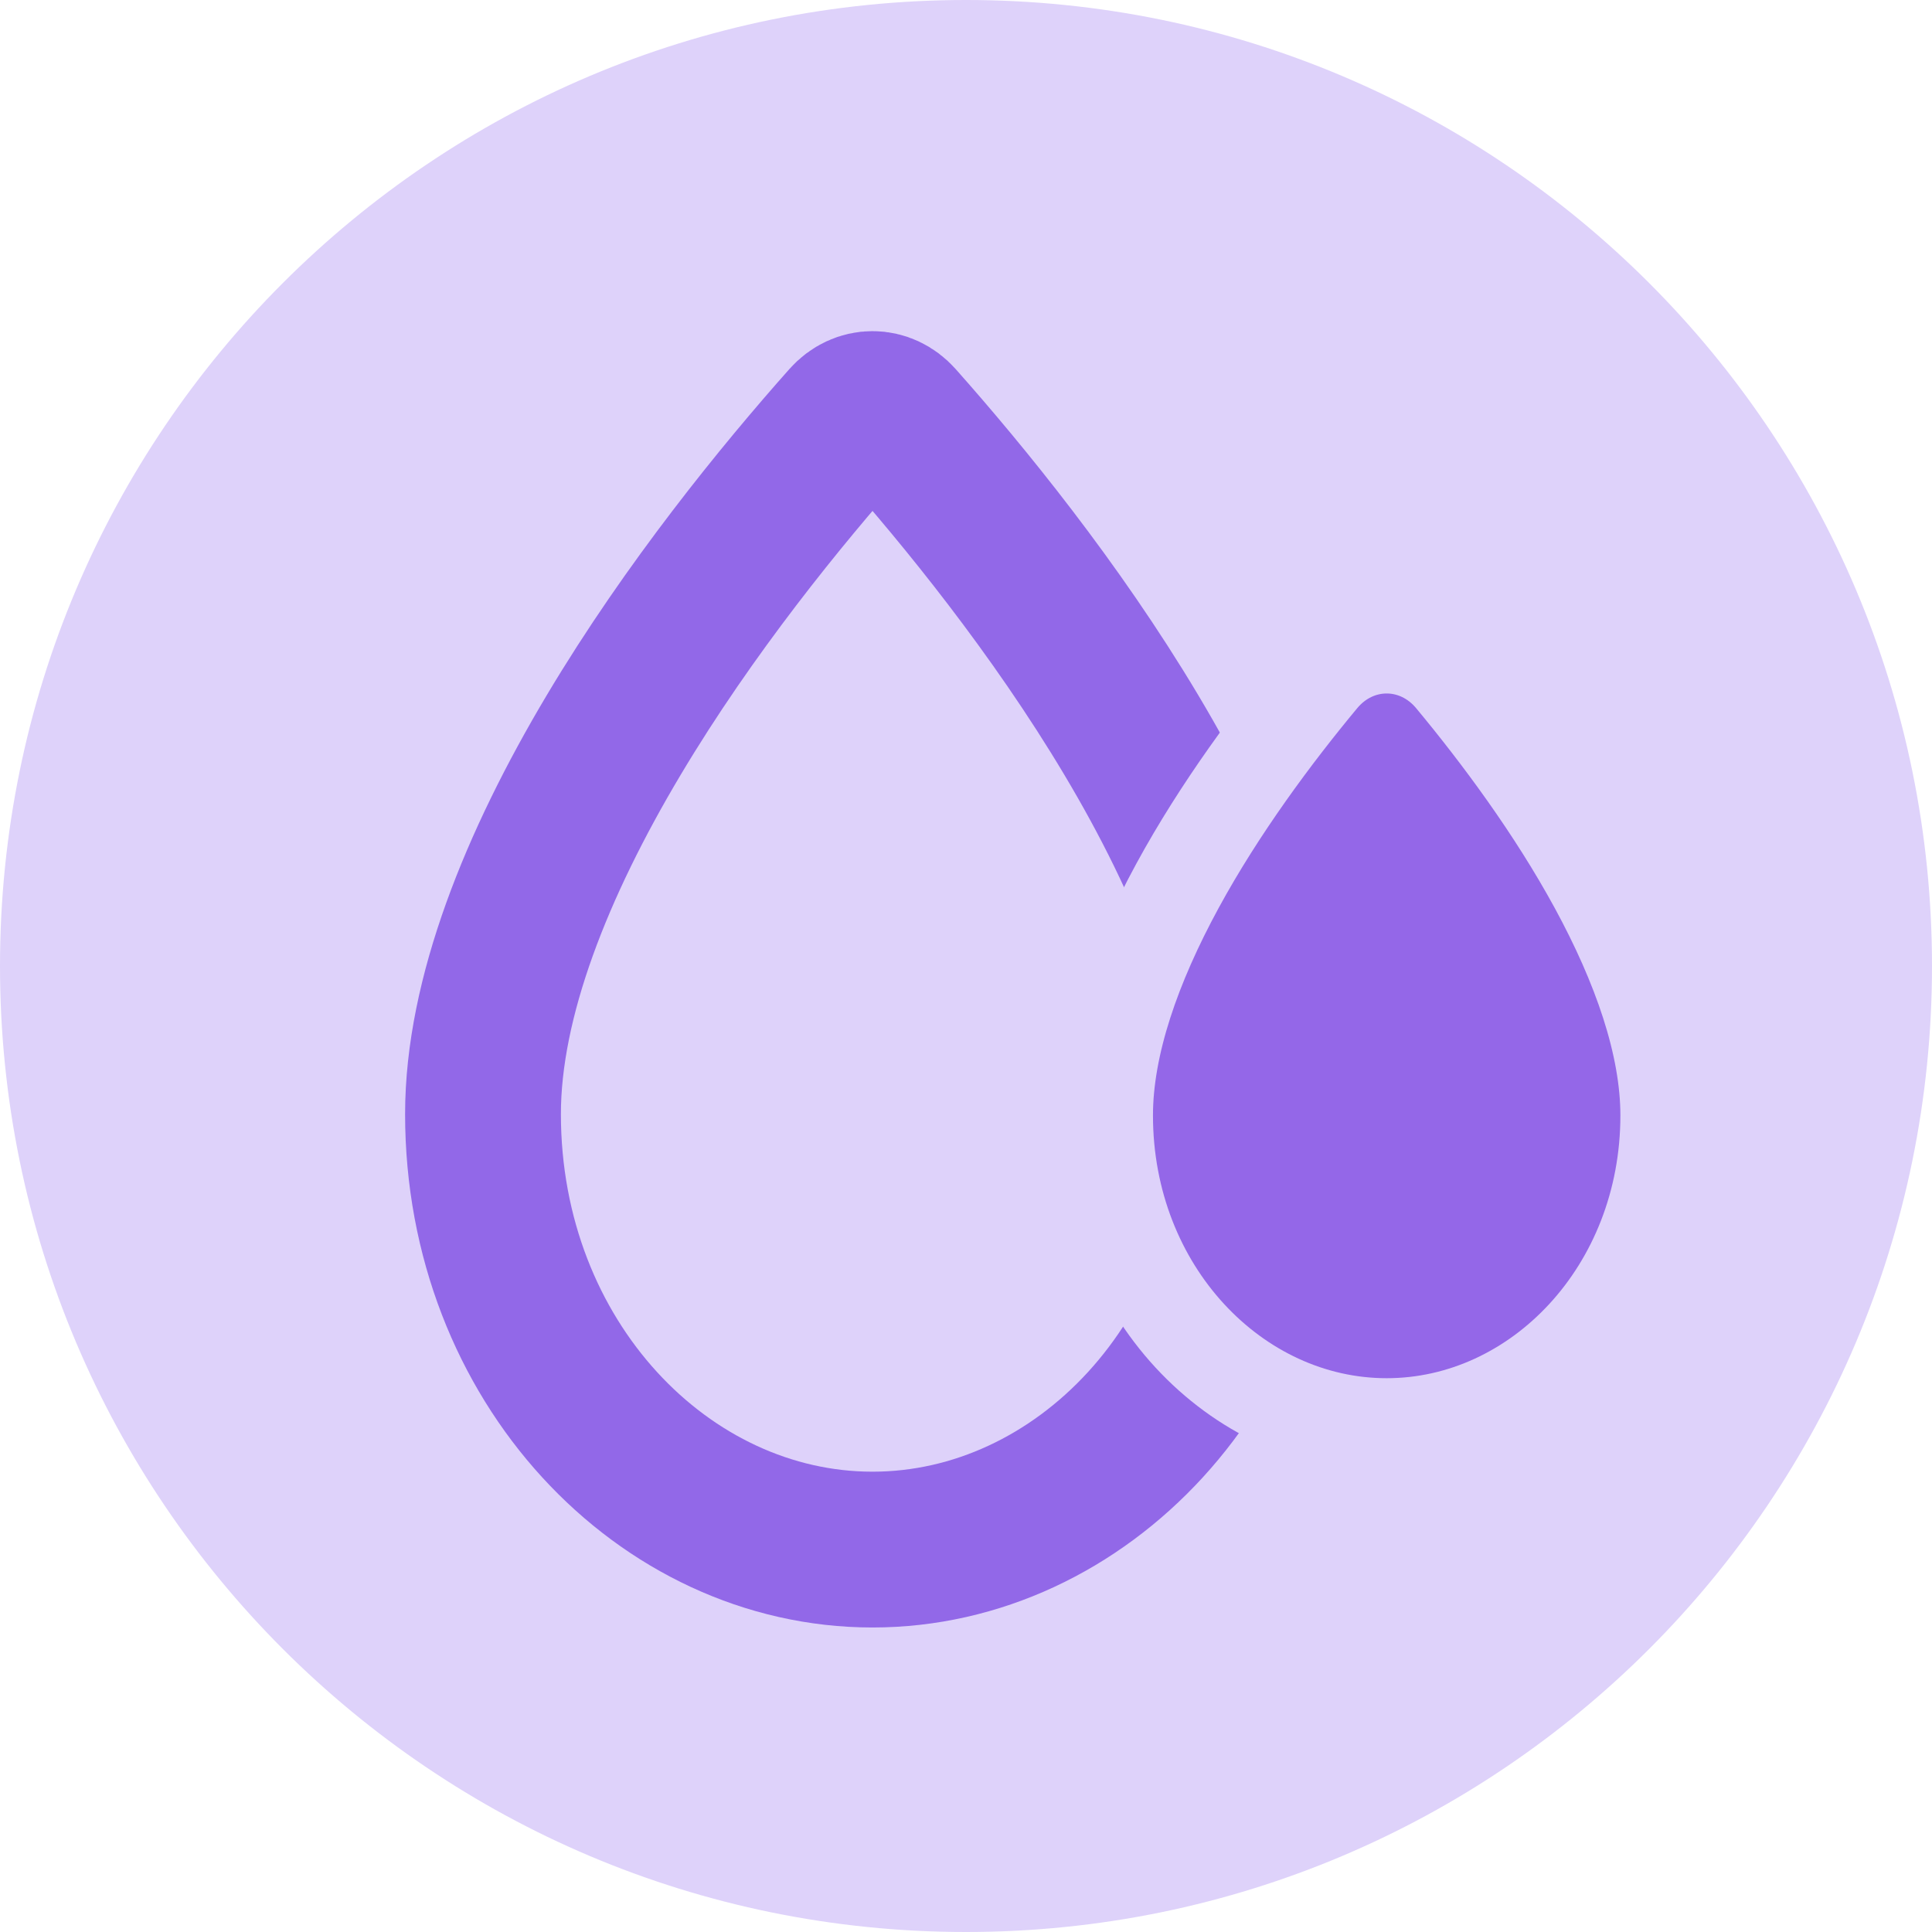
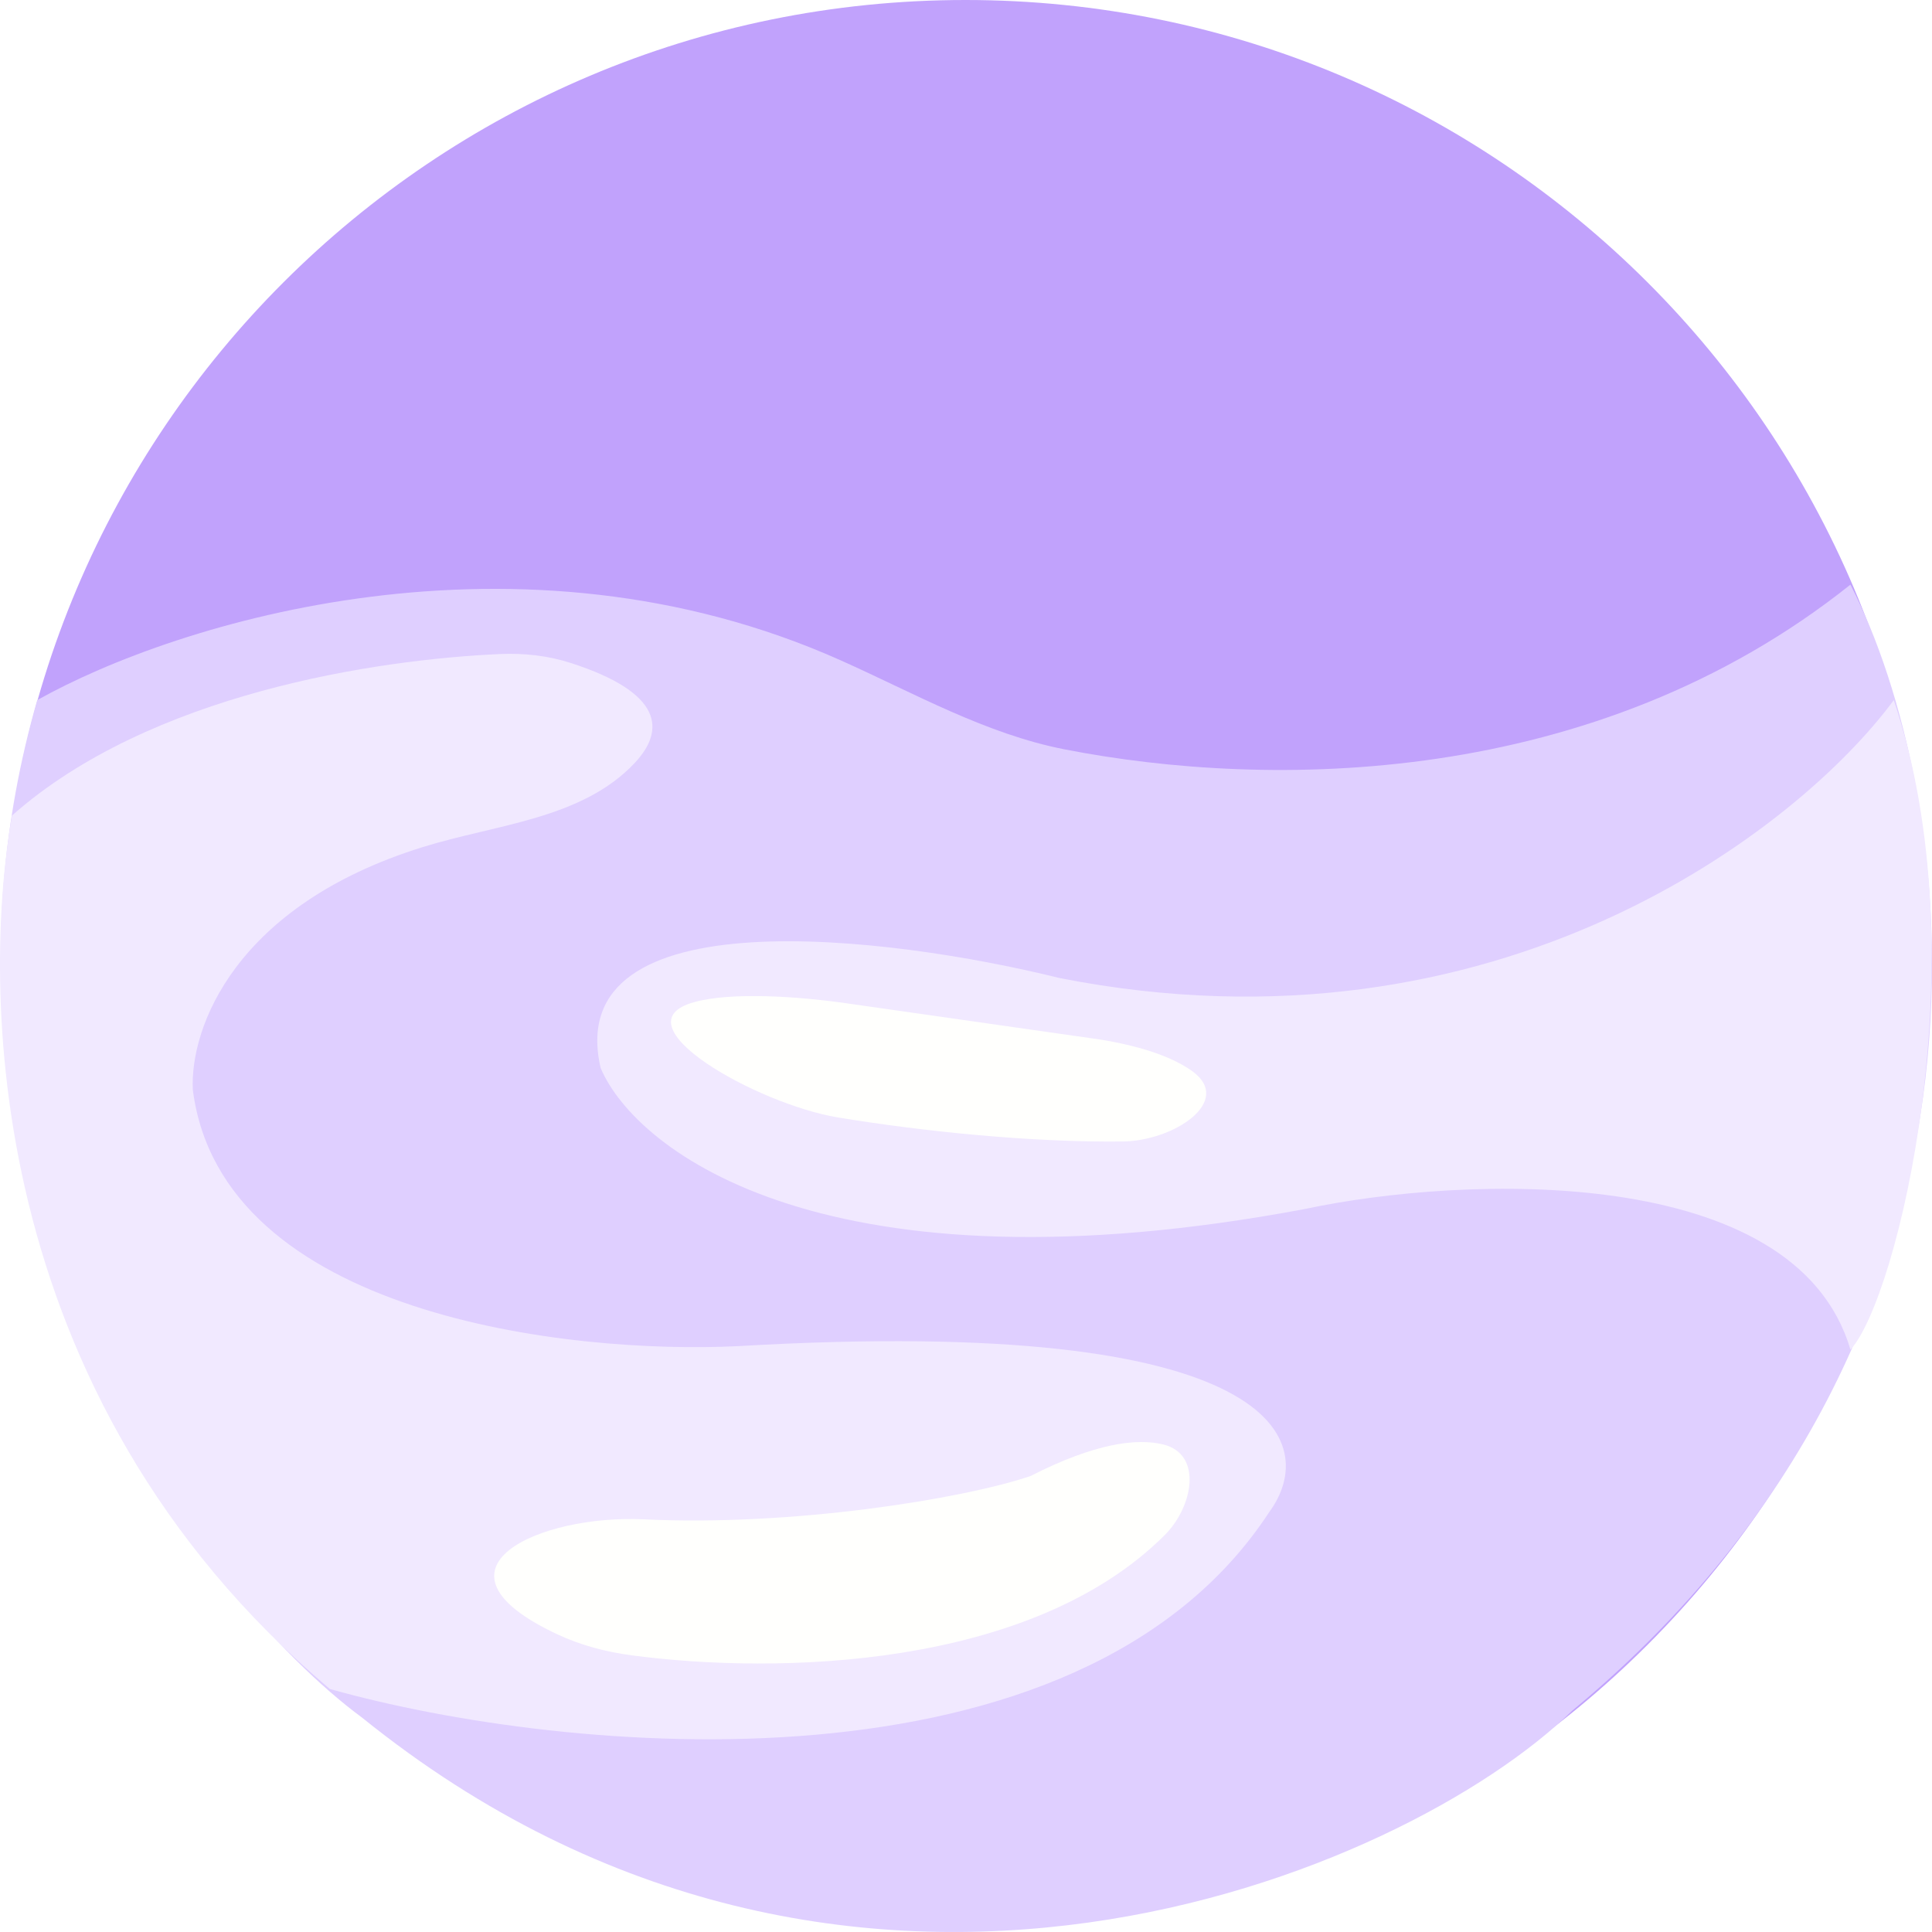
- <svg xmlns="http://www.w3.org/2000/svg" width="62" height="62" viewBox="0 0 62 62" fill="none">
-   <circle cx="31" cy="31" r="31" fill="#DED2FA" />
-   <path d="M27.199 13.506C27.648 13 28.352 13 28.801 13.506C30.902 15.872 33.873 19.508 36.305 23.587C38.772 27.724 40.5 32.014 40.5 35.753C40.5 43.697 34.688 49.728 28 49.728C21.312 49.728 15.5 43.697 15.5 35.753C15.5 32.014 17.229 27.724 19.695 23.587C22.127 19.508 25.098 15.872 27.199 13.506Z" stroke="#9268E8" stroke-width="5" />
-   <path d="M42.398 21.771C43.523 20.416 45.477 20.416 46.602 21.771C48.109 23.586 49.855 25.929 51.217 28.434C52.591 30.962 53.5 33.518 53.5 35.795C53.5 41.404 49.353 45.728 44.5 45.728C39.647 45.728 35.5 41.404 35.5 35.795C35.5 33.518 36.409 30.962 37.783 28.434C39.145 25.929 40.891 23.586 42.398 21.771Z" fill="#9467E8" stroke="#DED2FA" stroke-width="3" />
+ <svg xmlns="http://www.w3.org/2000/svg" width="64" height="64" viewBox="0 0 64 64" fill="none">
+   <path d="M63.93 31.92C63.93 49.548 49.627 63.839 31.983 63.839C14.34 63.839 0.036 49.548 0.036 31.92C0.036 14.291 14.34 0 31.983 0C49.627 0 63.93 14.291 63.93 31.92Z" fill="#C1A2FC" />
+   <path d="M27.846 21.873C17.193 17.115 5.896 20.576 1.233 23.192C-3.433 39.451 6.537 52.88 12.002 56.905C28.154 69.936 46.581 62.046 52.085 56.666C67.52 43.874 64.768 26.062 61.298 19.367C52.799 26.145 42.003 26.138 35.273 24.825C32.646 24.312 30.289 22.964 27.846 21.873Z" fill="#DFCFFF" />
+   <path d="M42.044 50.091C35.726 59.751 18.702 58.141 10.925 55.949C-0.684 46.146 -0.562 32.517 0.395 27.018C4.973 22.962 12.501 21.846 16.565 21.666C17.355 21.631 18.15 21.718 18.904 21.961C21.975 22.951 22.042 24.192 21.025 25.275C19.275 27.138 16.433 27.303 13.992 28.064C7.79 29.997 6.286 34.039 6.388 36.104C7.345 43.564 18.832 44.871 24.455 44.592C42.547 43.54 43.719 47.819 42.044 50.091Z" fill="#F1E9FF" />
+   <path d="M35.095 32.398C49.645 35.267 59.623 27.417 62.734 23.192C65.605 31.68 62.853 43.038 61.298 44.711C59.479 38.495 48.455 38.933 43.231 40.049C27.437 43.014 21.096 38.176 19.899 35.386C18.559 29.648 29.471 31.003 35.095 32.398Z" fill="#F1E9FF" />
+   <path d="M23.003 33.195C24.234 32.858 26.415 33.001 28.058 33.238L36.433 34.434C37.931 34.677 38.909 35.06 39.501 35.489C40.868 36.48 38.885 37.794 37.196 37.813C34.148 37.848 30.553 37.478 27.758 37.017C25.066 36.573 20.371 33.915 23.003 33.195Z" fill="#FFFFFD" />
+   <path d="M38.583 50.852C34.138 55.29 25.732 55.472 20.932 54.836C20.079 54.723 19.239 54.503 18.461 54.138C13.813 51.962 17.883 50.162 21.333 50.33C26.239 50.569 31.902 49.653 34.136 48.896C36.265 47.808 37.664 47.63 38.548 47.854C39.84 48.18 39.526 49.91 38.583 50.852Z" fill="#FFFFFD" />
</svg>
